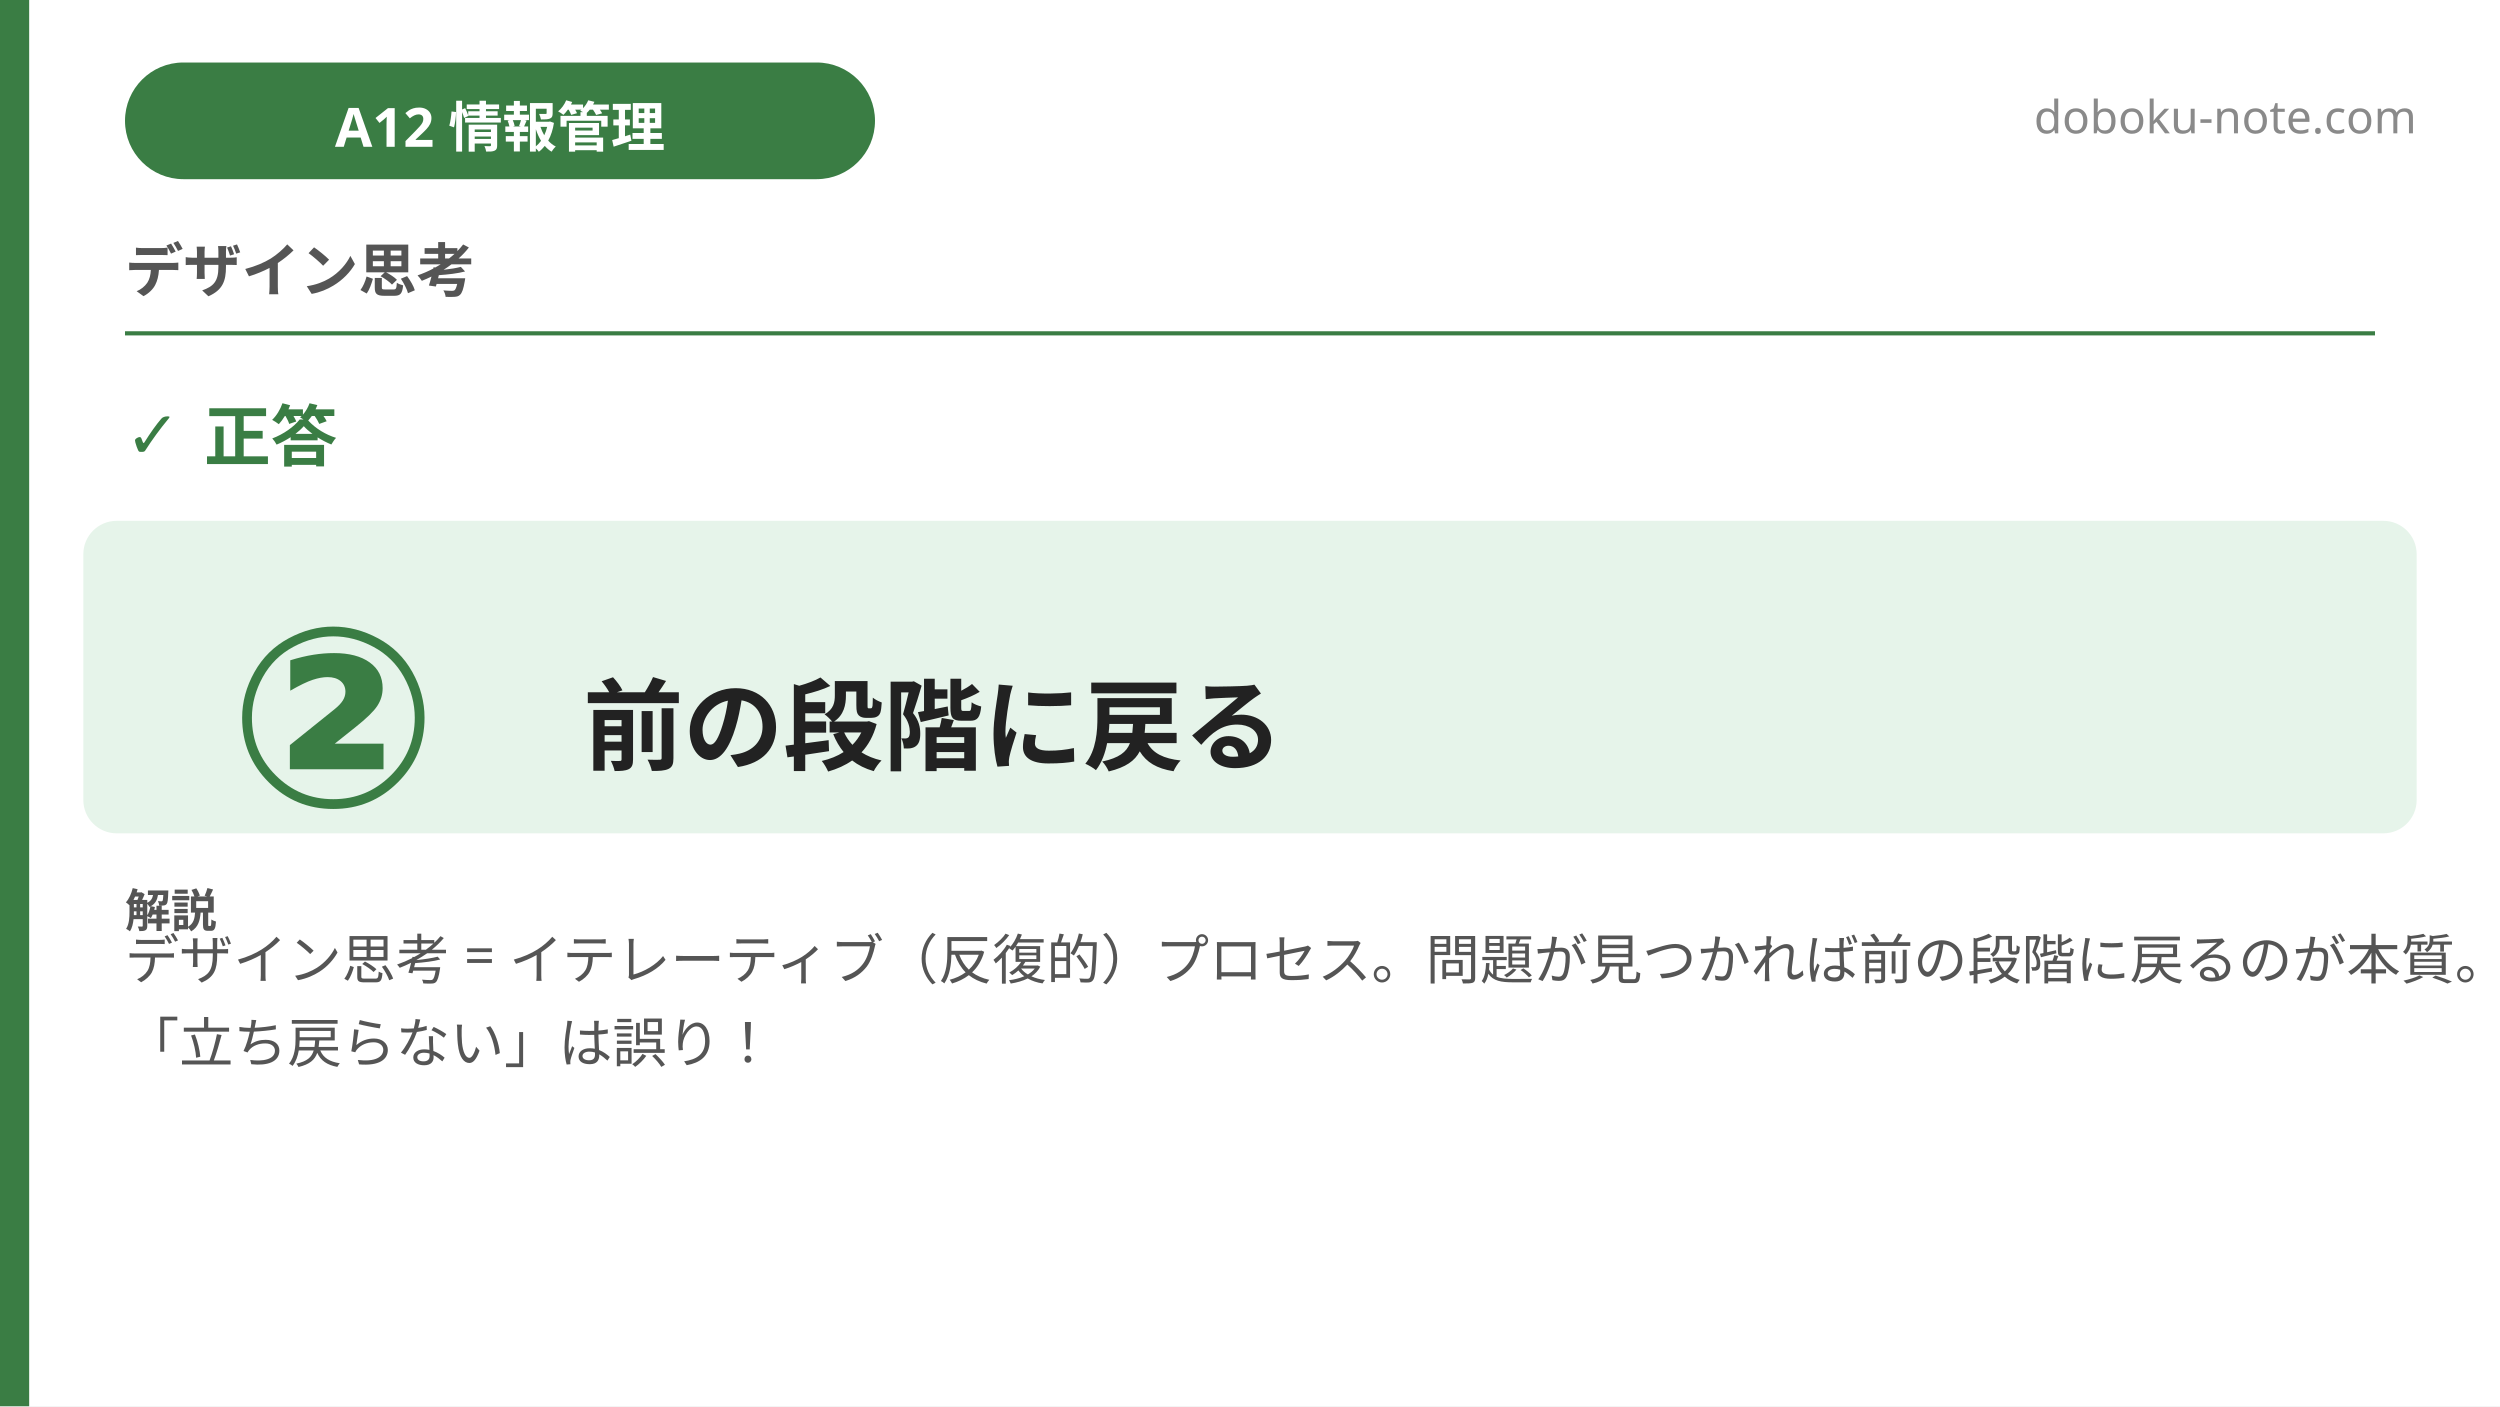
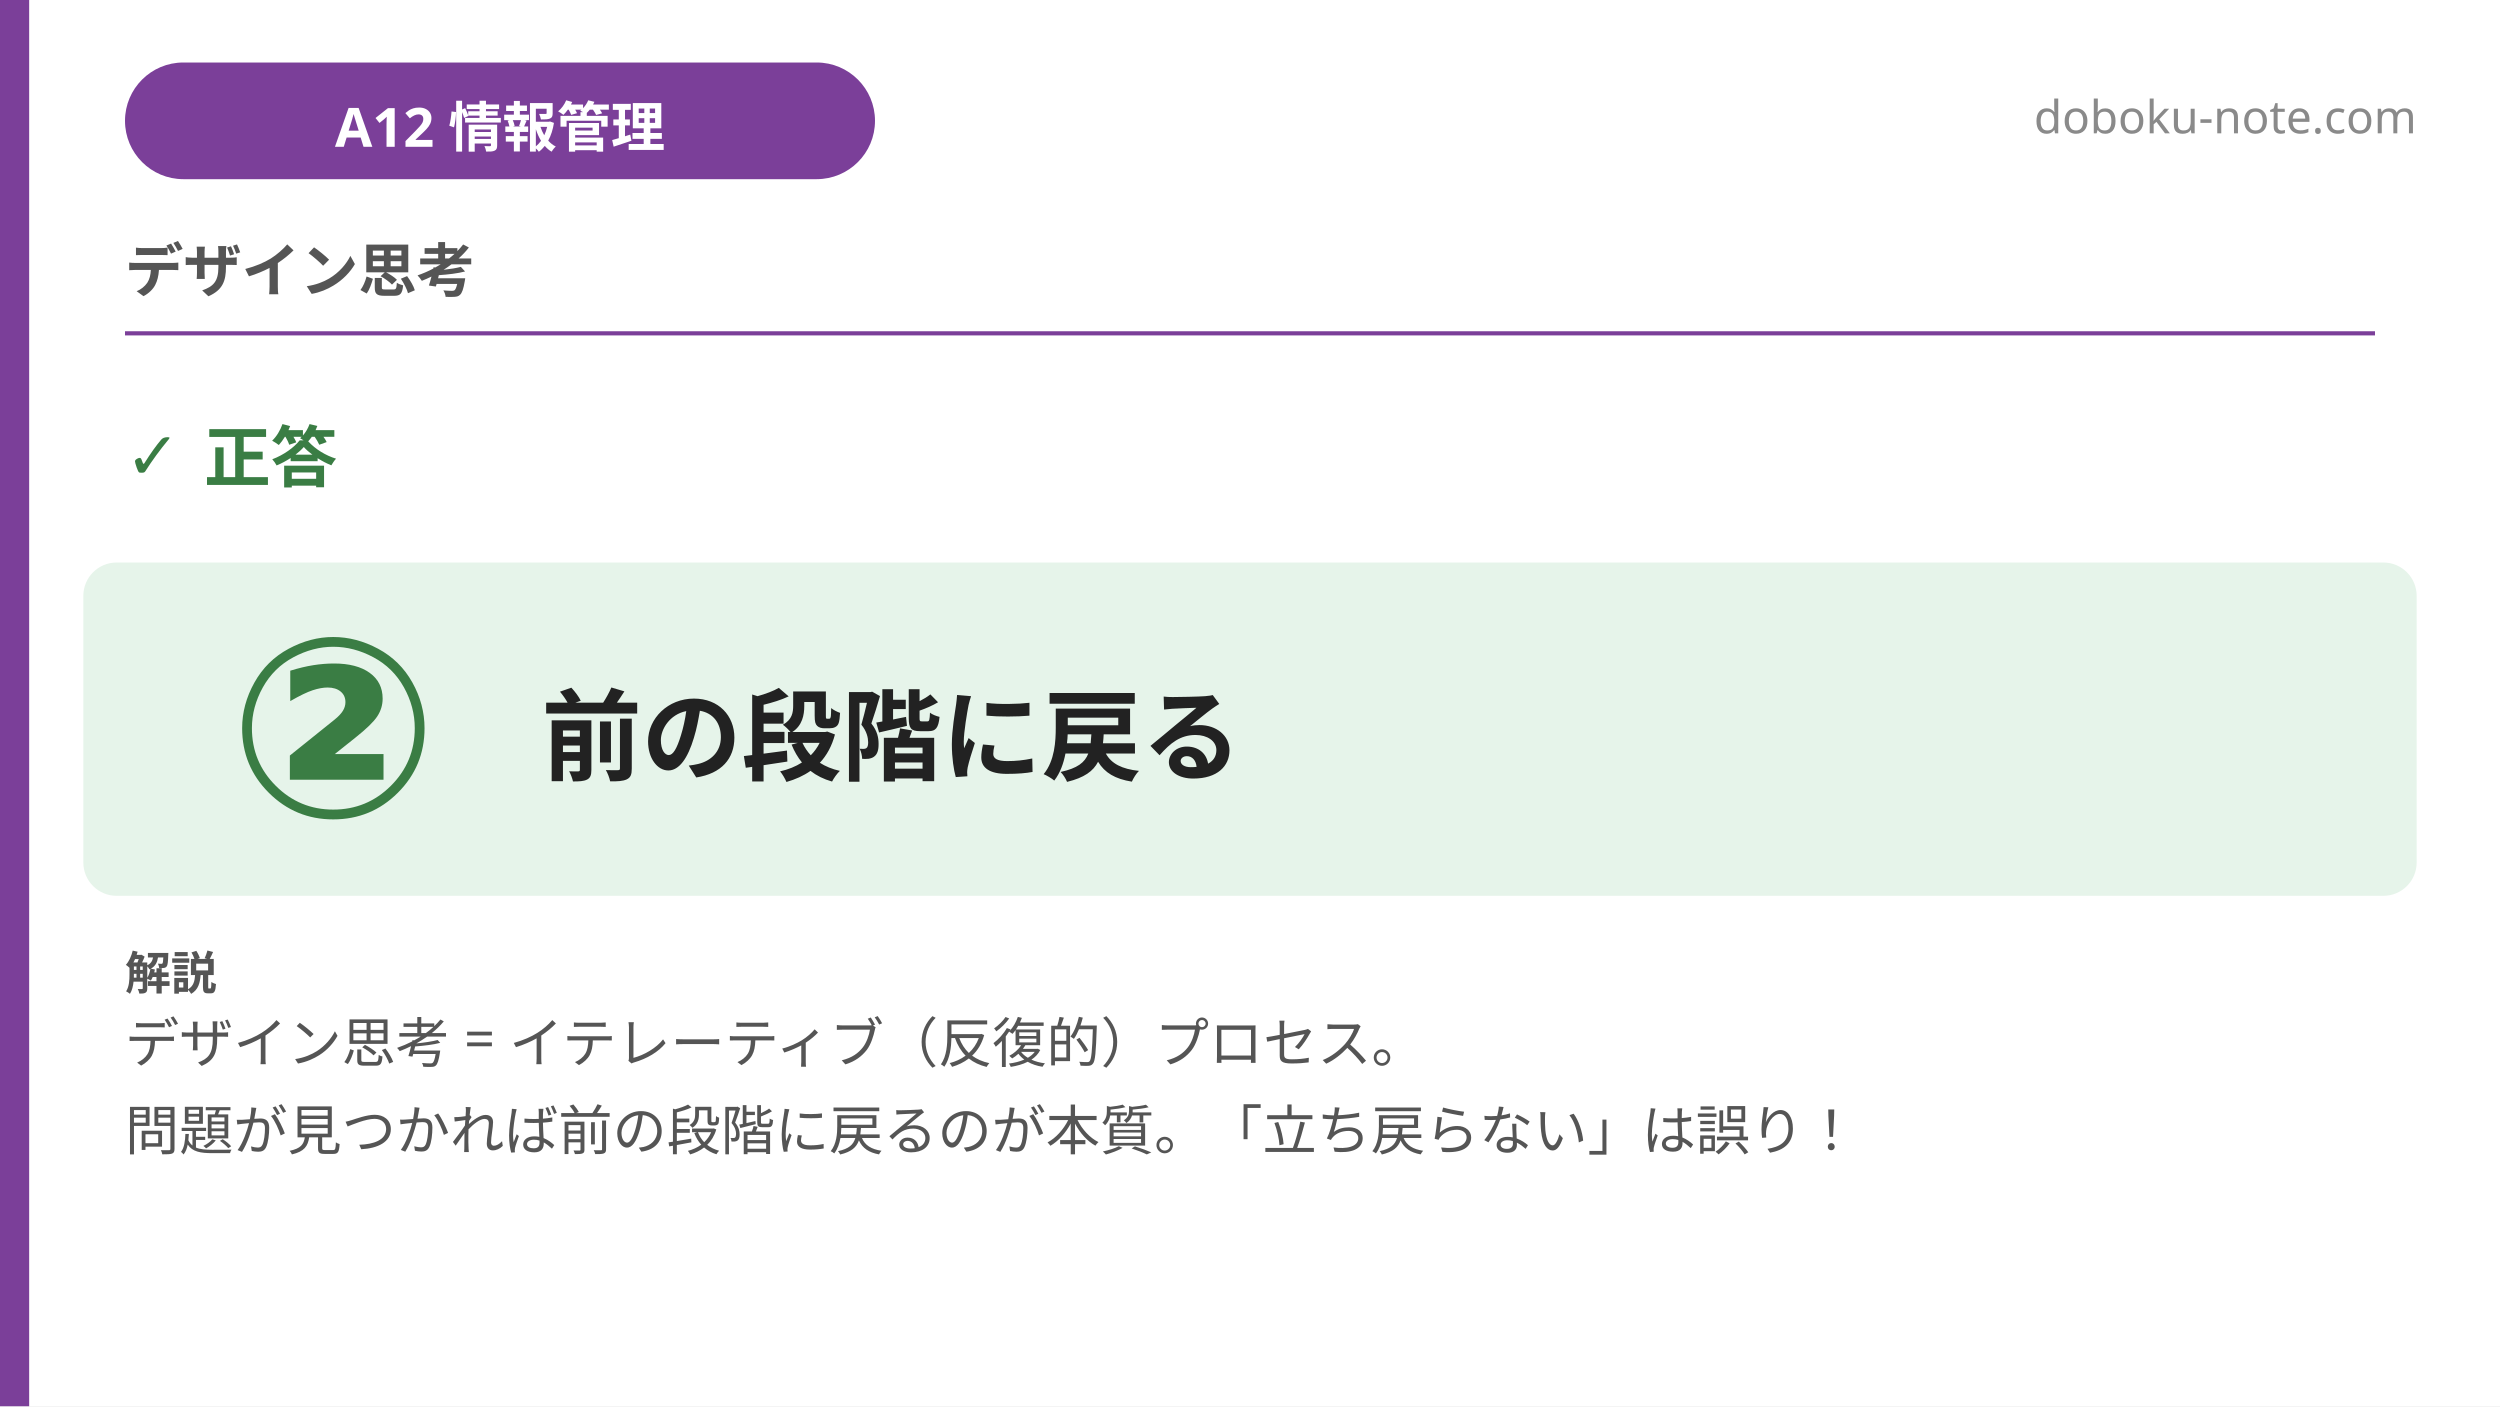
<svg xmlns="http://www.w3.org/2000/svg" width="1200" height="675" viewBox="0 0 1200 675">
  <rect x="0" y="0" width="1200" height="675" fill="#ffffff" />
-   <rect x="0" y="0" width="14" height="675" fill="#3a7d44" />
-   <rect x="60" y="30" width="360" height="56" rx="28" fill="#3a7d44" />
+   <rect x="0" y="0" width="14" height="675" fill="#7b3f99" />
+   <rect x="60" y="30" width="360" height="56" rx="28" fill="#7b3f99" />
  <text x="240" y="58" font-family="'Hiragino Sans', 'Hiragino Kaku Gothic ProN', 'Yu Gothic', 'Noto Sans JP', sans-serif" font-size="26" font-weight="700" fill="#ffffff" text-anchor="middle" dominant-baseline="central">A12 情報管理</text>
  <text x="1160" y="64" font-family="'Hiragino Sans', 'Hiragino Kaku Gothic ProN', 'Yu Gothic', 'Noto Sans JP', sans-serif" font-size="22" fill="#8a8a8a" text-anchor="end">doboku-note.com</text>
  <text x="60" y="140" font-family="'Hiragino Sans', 'Hiragino Kaku Gothic ProN', 'Yu Gothic', 'Noto Sans JP', sans-serif" font-size="28" font-weight="700" fill="#555555">デザイン思考</text>
-   <line x1="60" y1="160" x2="1140" y2="160" stroke="#3a7d44" stroke-width="2" />
-   <text x="60" y="220" font-family="'Hiragino Sans', 'Hiragino Kaku Gothic ProN', 'Yu Gothic', 'Noto Sans JP', sans-serif" font-size="32" font-weight="800" fill="#3a7d44">✓ 正答</text>
-   <rect x="40" y="250" width="1120" height="150" rx="16" fill="#e6f4ea" />
-   <text x="160" y="345" font-family="'Hiragino Sans', 'Hiragino Kaku Gothic ProN', 'Yu Gothic', 'Noto Sans JP', sans-serif" font-size="120" font-weight="900" fill="#3a7d44" text-anchor="middle" dominant-baseline="central">②</text>
-   <text x="280" y="345" font-family="'Hiragino Sans', 'Hiragino Kaku Gothic ProN', 'Yu Gothic', 'Noto Sans JP', sans-serif" font-size="48" font-weight="700" fill="#222222" dominant-baseline="central">前の段階に戻る</text>
-   <text x="60" y="445" font-family="'Hiragino Sans', 'Hiragino Kaku Gothic ProN', 'Yu Gothic', 'Noto Sans JP', sans-serif" font-size="22" font-weight="700" fill="#555555">解説</text>
+   <line x1="60" y1="160" x2="1140" y2="160" stroke="#7b3f99" stroke-width="2" />
+   <text x="60" y="230" font-family="'Hiragino Sans', 'Hiragino Kaku Gothic ProN', 'Yu Gothic', 'Noto Sans JP', sans-serif" font-size="32" font-weight="800" fill="#3a7d44">✓ 正答</text>
+   <rect x="40" y="270" width="1120" height="160" rx="16" fill="#e6f4ea" />
+   <text x="160" y="350" font-family="'Hiragino Sans', 'Hiragino Kaku Gothic ProN', 'Yu Gothic', 'Noto Sans JP', sans-serif" font-size="120" font-weight="900" fill="#3a7d44" text-anchor="middle" dominant-baseline="central">②</text>
+   <text x="260" y="350" font-family="'Hiragino Sans', 'Hiragino Kaku Gothic ProN', 'Yu Gothic', 'Noto Sans JP', sans-serif" font-size="48" font-weight="700" fill="#222222" dominant-baseline="central">前の段階に戻る</text>
+   <text x="60" y="475" font-family="'Hiragino Sans', 'Hiragino Kaku Gothic ProN', 'Yu Gothic', 'Noto Sans JP', sans-serif" font-size="22" font-weight="700" fill="#555555">解説</text>
  <text font-family="'Hiragino Sans', 'Hiragino Kaku Gothic ProN', 'Yu Gothic', 'Noto Sans JP', sans-serif" font-size="26" fill="#555555">
-     <tspan x="60" y="470">デザイン思考 = イテレーティブ（反復的）プロセス。問題が見つかれば前の段階に戻るのが本質。</tspan>
-     <tspan x="60" y="510">「立ち戻らない」は誤り！</tspan>
+     <tspan x="60" y="510">デザイン思考 = イテレーティブ（反復的）プロセス。</tspan>
+     <tspan x="60" y="552">問題が見つかれば前の段階に戻るのが本質。「立ち戻らない」は誤り！</tspan>
  </text>
</svg>
